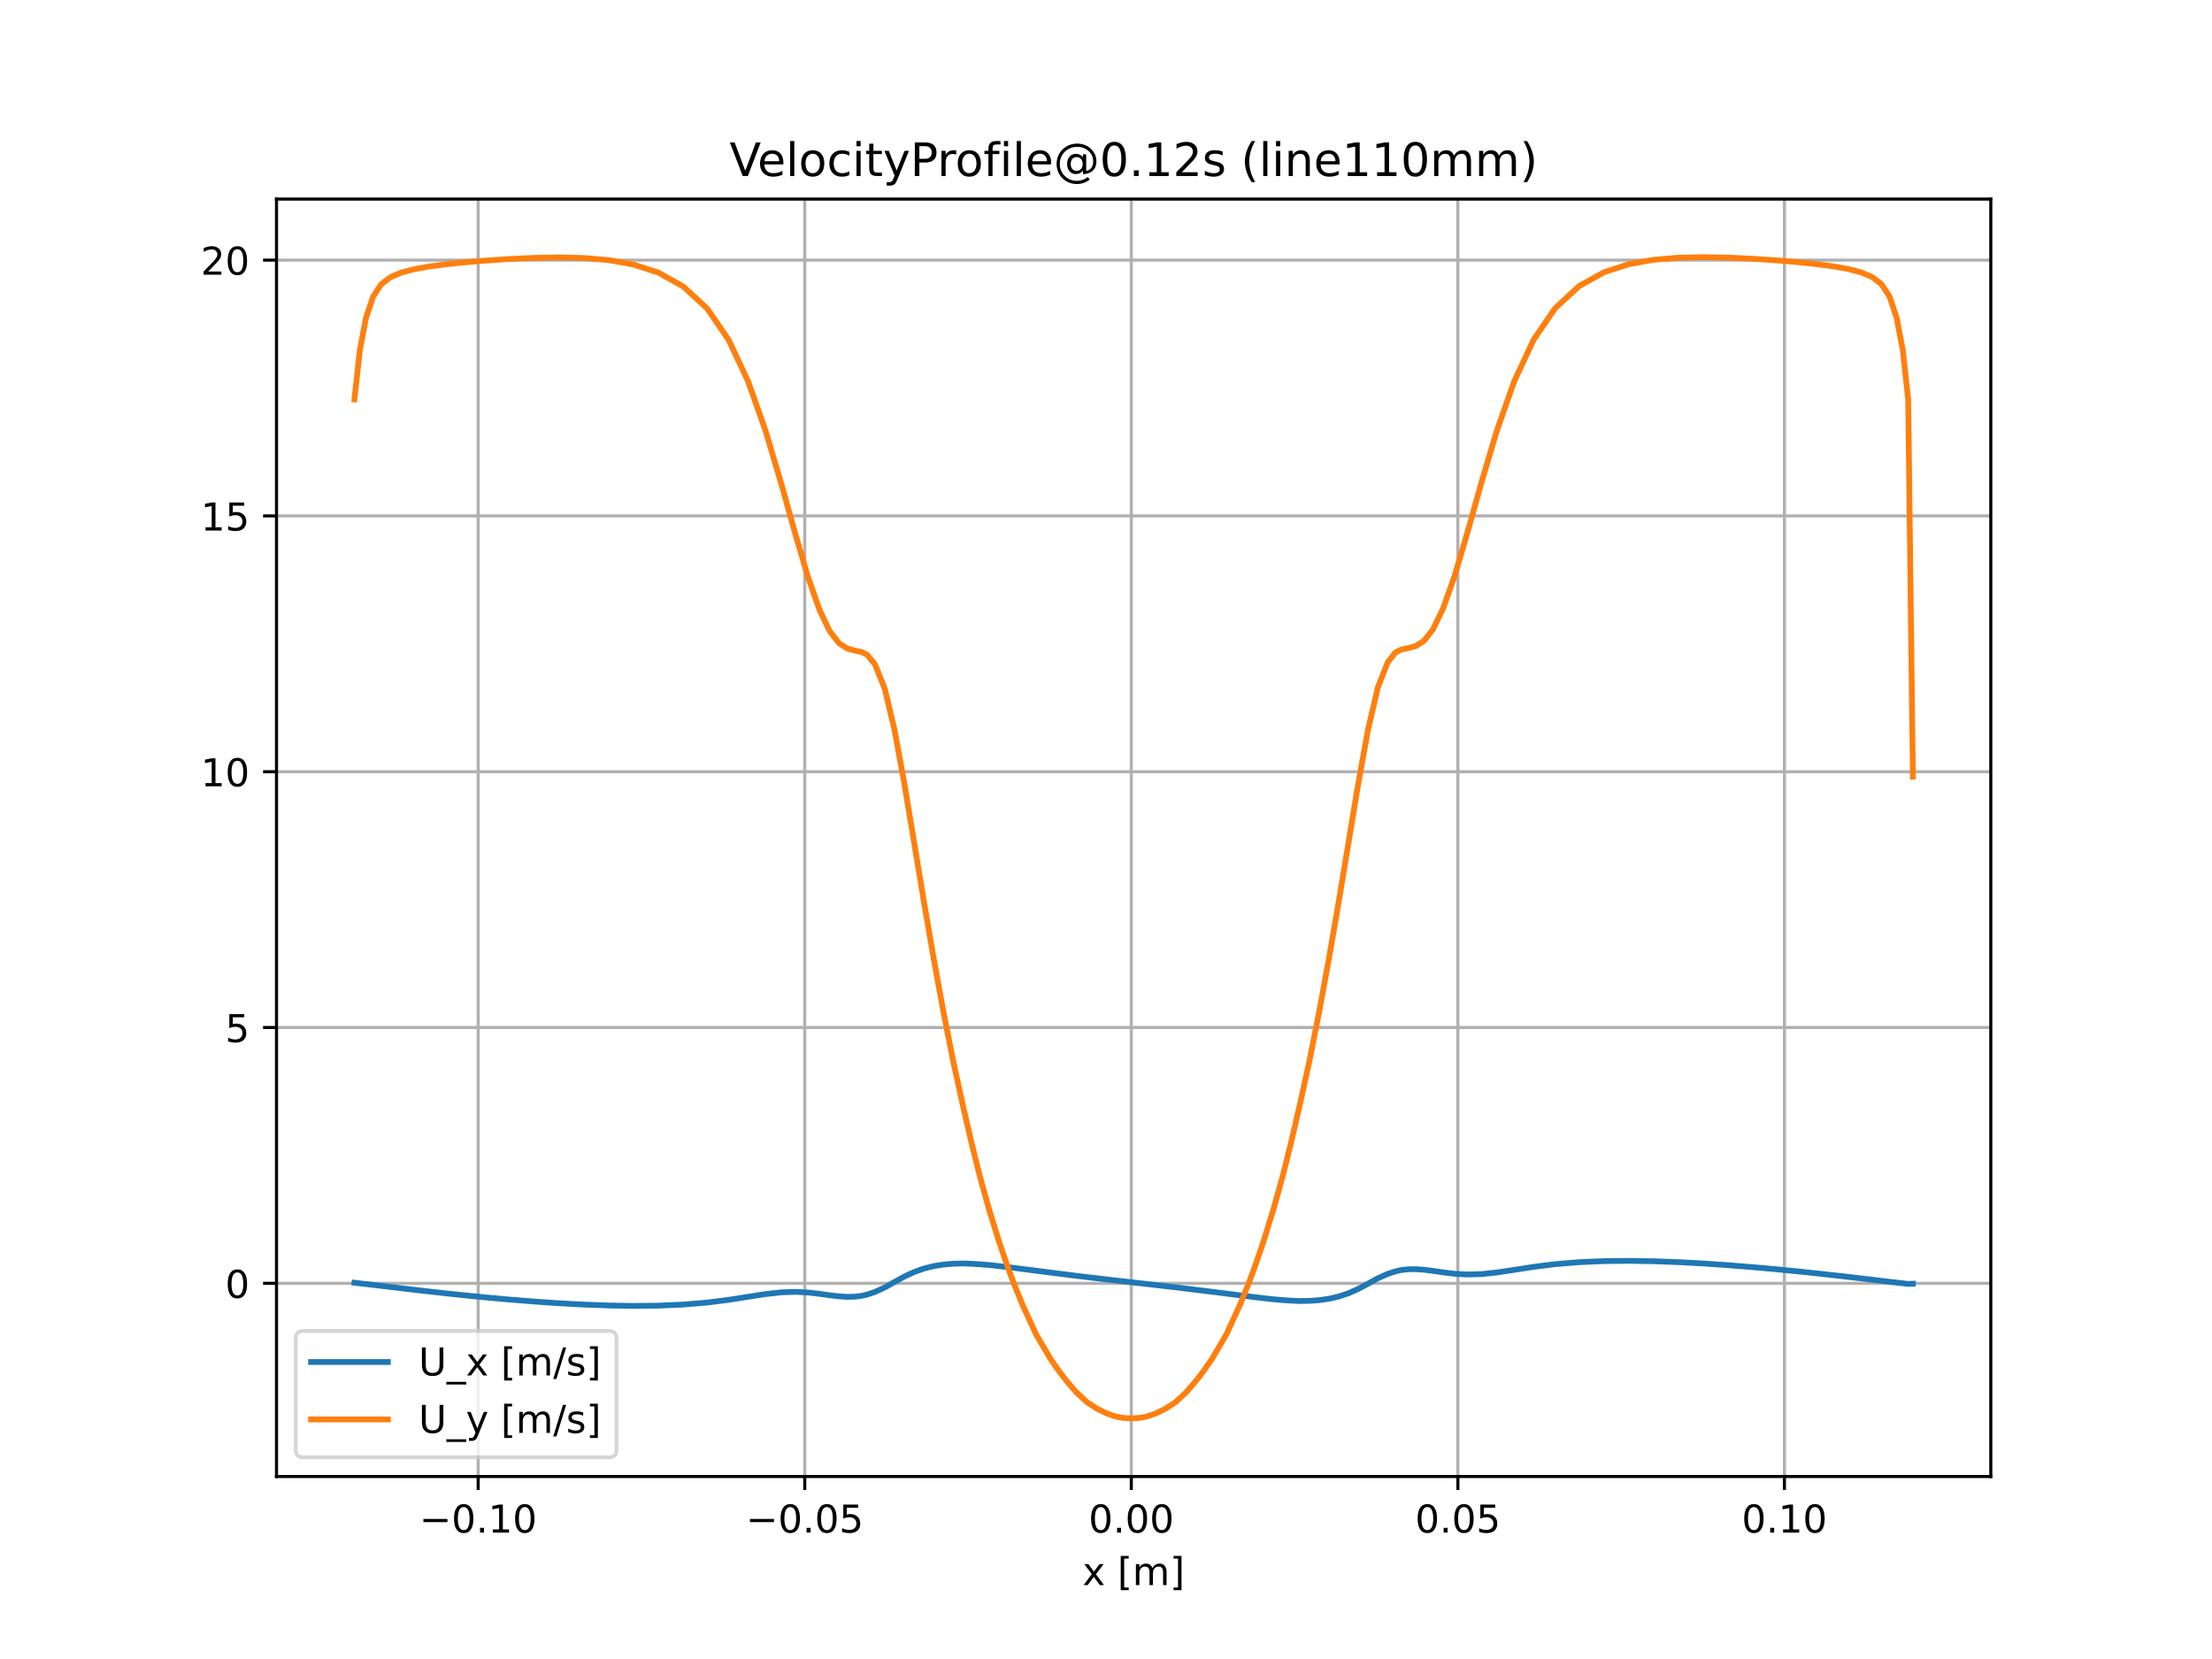
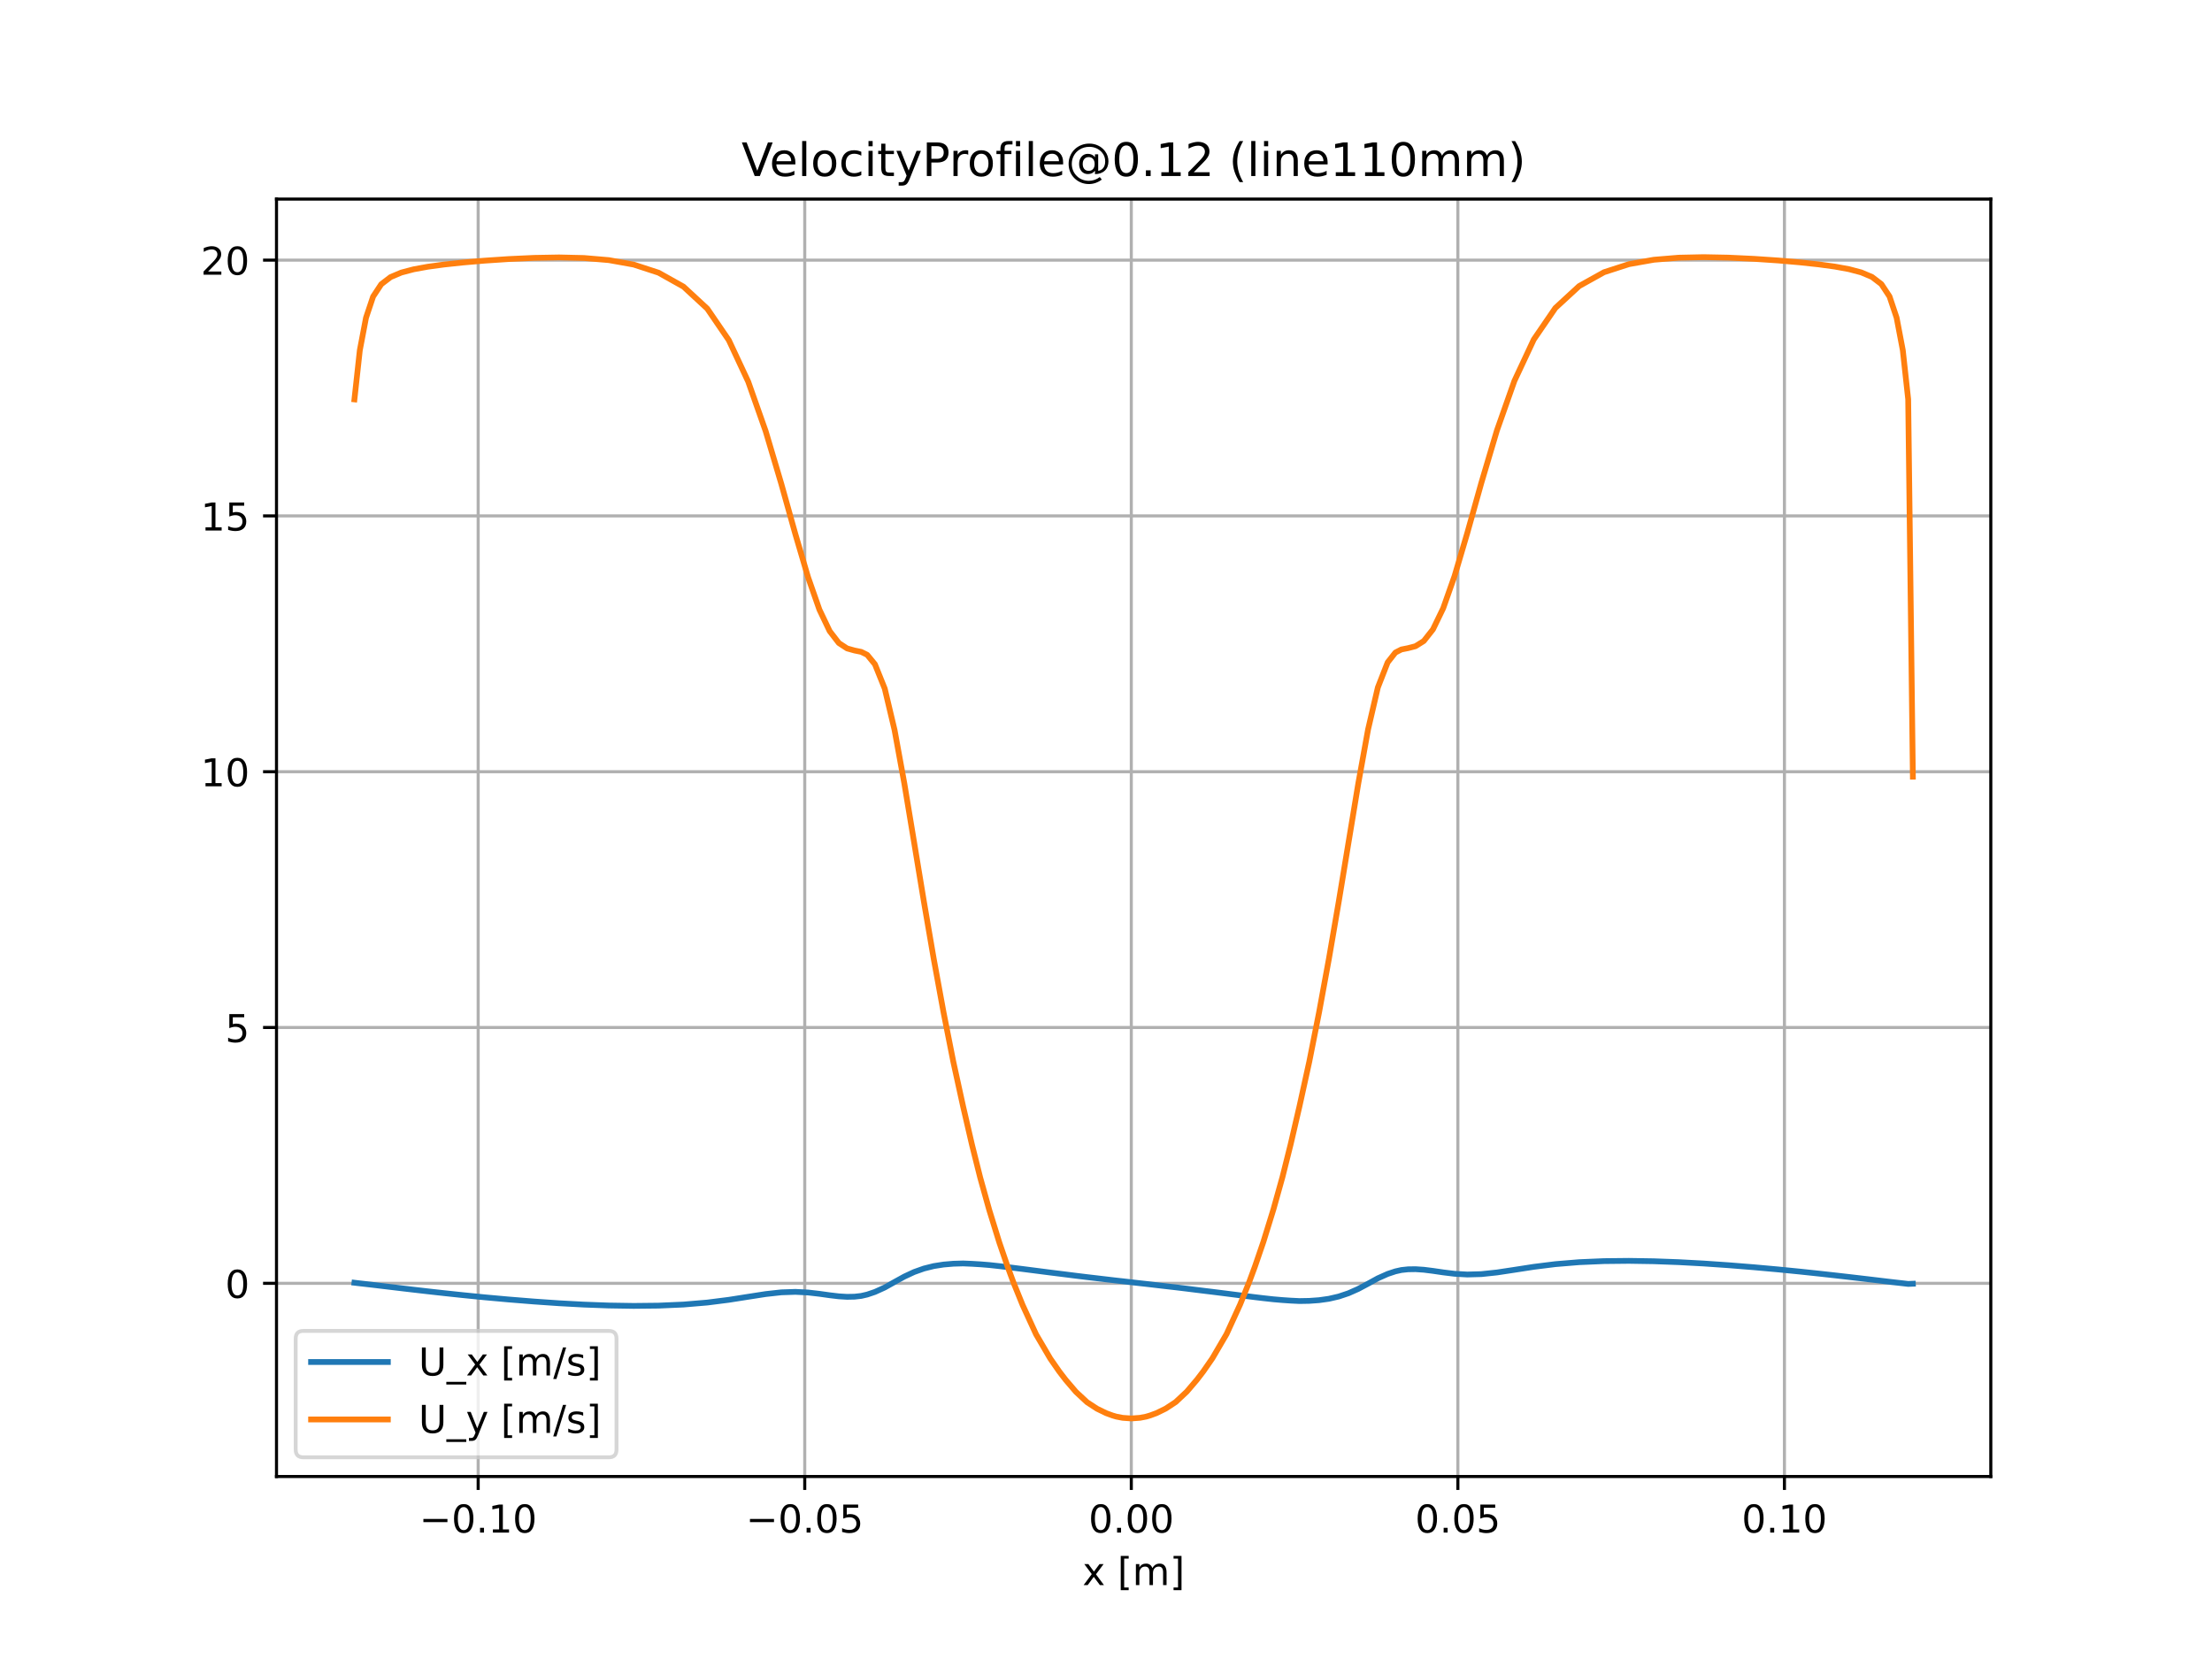
<svg xmlns="http://www.w3.org/2000/svg" xmlns:xlink="http://www.w3.org/1999/xlink" width="576pt" height="432pt" viewBox="0 0 576 432" version="1.1">
  <defs>
    <style type="text/css">*{stroke-linejoin: round; stroke-linecap: butt}</style>
  </defs>
  <g id="figure_1">
    <g id="patch_1">
      <path d="M 0 432  L 576 432  L 576 0  L 0 0  z " style="fill: #ffffff" />
    </g>
    <g id="axes_1">
      <g id="patch_2">
        <path d="M 72 384.48  L 518.4 384.48  L 518.4 51.84  L 72 51.84  z " style="fill: #ffffff" />
      </g>
      <g id="matplotlib.axis_1">
        <g id="xtick_1">
          <g id="line2d_1">
-             <path d="M 124.515 384.48  L 124.515 51.84  " clip-path="url(#p023f0429c7)" style="fill: none; stroke: #b0b0b0; stroke-width: 0.8; stroke-linecap: square" />
+             <path d="M 124.515 384.48  L 124.515 51.84  " clip-path="url(#p2d318b1468)" style="fill: none; stroke: #b0b0b0; stroke-width: 0.8; stroke-linecap: square" />
          </g>
          <g id="line2d_2">
            <defs>
-               <path id="m7ad720e189" d="M 0 0  L 0 3.5  " style="stroke: #000000; stroke-width: 0.8" />
+               <path id="mc480a5fe73" d="M 0 0  L 0 3.5  " style="stroke: #000000; stroke-width: 0.8" />
            </defs>
            <g>
-               <use xlink:href="#m7ad720e189" x="124.515" y="384.48" style="stroke: #000000; stroke-width: 0.8" />
+               <use xlink:href="#mc480a5fe73" x="124.515" y="384.48" style="stroke: #000000; stroke-width: 0.8" />
            </g>
          </g>
          <g id="text_1">
            <g transform="translate(109.1923 399.0784) scale(0.1 -0.1)">
              <defs>
                <path id="DejaVuSans-2212" d="M 678 2272  L 4684 2272  L 4684 1741  L 678 1741  L 678 2272  z " transform="scale(0.015625)" />
                <path id="DejaVuSans-30" d="M 2034 4250  Q 1547 4250 1301 3770  Q 1056 3291 1056 2328  Q 1056 1369 1301 889  Q 1547 409 2034 409  Q 2525 409 2770 889  Q 3016 1369 3016 2328  Q 3016 3291 2770 3770  Q 2525 4250 2034 4250  z M 2034 4750  Q 2819 4750 3233 4129  Q 3647 3509 3647 2328  Q 3647 1150 3233 529  Q 2819 -91 2034 -91  Q 1250 -91 836 529  Q 422 1150 422 2328  Q 422 3509 836 4129  Q 1250 4750 2034 4750  z " transform="scale(0.015625)" />
                <path id="DejaVuSans-2e" d="M 684 794  L 1344 794  L 1344 0  L 684 0  L 684 794  z " transform="scale(0.015625)" />
                <path id="DejaVuSans-31" d="M 794 531  L 1825 531  L 1825 4091  L 703 3866  L 703 4441  L 1819 4666  L 2450 4666  L 2450 531  L 3481 531  L 3481 0  L 794 0  L 794 531  z " transform="scale(0.015625)" />
              </defs>
              <use xlink:href="#DejaVuSans-2212" />
              <use xlink:href="#DejaVuSans-30" x="83.789" />
              <use xlink:href="#DejaVuSans-2e" x="147.412" />
              <use xlink:href="#DejaVuSans-31" x="179.199" />
              <use xlink:href="#DejaVuSans-30" x="242.822" />
            </g>
          </g>
        </g>
        <g id="xtick_2">
          <g id="line2d_3">
-             <path d="M 209.552 384.48  L 209.552 51.84  " clip-path="url(#p023f0429c7)" style="fill: none; stroke: #b0b0b0; stroke-width: 0.8; stroke-linecap: square" />
+             <path d="M 209.552 384.48  L 209.552 51.84  " clip-path="url(#p2d318b1468)" style="fill: none; stroke: #b0b0b0; stroke-width: 0.8; stroke-linecap: square" />
          </g>
          <g id="line2d_4">
            <g>
-               <use xlink:href="#m7ad720e189" x="209.552" y="384.48" style="stroke: #000000; stroke-width: 0.8" />
+               <use xlink:href="#mc480a5fe73" x="209.552" y="384.48" style="stroke: #000000; stroke-width: 0.8" />
            </g>
          </g>
          <g id="text_2">
            <g transform="translate(194.2295 399.0784) scale(0.1 -0.1)">
              <defs>
                <path id="DejaVuSans-35" d="M 691 4666  L 3169 4666  L 3169 4134  L 1269 4134  L 1269 2991  Q 1406 3038 1543 3061  Q 1681 3084 1819 3084  Q 2600 3084 3056 2656  Q 3513 2228 3513 1497  Q 3513 744 3044 326  Q 2575 -91 1722 -91  Q 1428 -91 1123 -41  Q 819 9 494 109  L 494 744  Q 775 591 1075 516  Q 1375 441 1709 441  Q 2250 441 2565 725  Q 2881 1009 2881 1497  Q 2881 1984 2565 2268  Q 2250 2553 1709 2553  Q 1456 2553 1204 2497  Q 953 2441 691 2322  L 691 4666  z " transform="scale(0.015625)" />
              </defs>
              <use xlink:href="#DejaVuSans-2212" />
              <use xlink:href="#DejaVuSans-30" x="83.789" />
              <use xlink:href="#DejaVuSans-2e" x="147.412" />
              <use xlink:href="#DejaVuSans-30" x="179.199" />
              <use xlink:href="#DejaVuSans-35" x="242.822" />
            </g>
          </g>
        </g>
        <g id="xtick_3">
          <g id="line2d_5">
-             <path d="M 294.589 384.48  L 294.589 51.84  " clip-path="url(#p023f0429c7)" style="fill: none; stroke: #b0b0b0; stroke-width: 0.8; stroke-linecap: square" />
+             <path d="M 294.589 384.48  L 294.589 51.84  " clip-path="url(#p2d318b1468)" style="fill: none; stroke: #b0b0b0; stroke-width: 0.8; stroke-linecap: square" />
          </g>
          <g id="line2d_6">
            <g>
-               <use xlink:href="#m7ad720e189" x="294.589" y="384.48" style="stroke: #000000; stroke-width: 0.8" />
+               <use xlink:href="#mc480a5fe73" x="294.589" y="384.48" style="stroke: #000000; stroke-width: 0.8" />
            </g>
          </g>
          <g id="text_3">
            <g transform="translate(283.4566 399.0784) scale(0.1 -0.1)">
              <use xlink:href="#DejaVuSans-30" />
              <use xlink:href="#DejaVuSans-2e" x="63.623" />
              <use xlink:href="#DejaVuSans-30" x="95.41" />
              <use xlink:href="#DejaVuSans-30" x="159.033" />
            </g>
          </g>
        </g>
        <g id="xtick_4">
          <g id="line2d_7">
-             <path d="M 379.627 384.48  L 379.627 51.84  " clip-path="url(#p023f0429c7)" style="fill: none; stroke: #b0b0b0; stroke-width: 0.8; stroke-linecap: square" />
+             <path d="M 379.627 384.48  L 379.627 51.84  " clip-path="url(#p2d318b1468)" style="fill: none; stroke: #b0b0b0; stroke-width: 0.8; stroke-linecap: square" />
          </g>
          <g id="line2d_8">
            <g>
-               <use xlink:href="#m7ad720e189" x="379.627" y="384.48" style="stroke: #000000; stroke-width: 0.8" />
+               <use xlink:href="#mc480a5fe73" x="379.627" y="384.48" style="stroke: #000000; stroke-width: 0.8" />
            </g>
          </g>
          <g id="text_4">
            <g transform="translate(368.4939 399.0784) scale(0.1 -0.1)">
              <use xlink:href="#DejaVuSans-30" />
              <use xlink:href="#DejaVuSans-2e" x="63.623" />
              <use xlink:href="#DejaVuSans-30" x="95.41" />
              <use xlink:href="#DejaVuSans-35" x="159.033" />
            </g>
          </g>
        </g>
        <g id="xtick_5">
          <g id="line2d_9">
-             <path d="M 464.664 384.48  L 464.664 51.84  " clip-path="url(#p023f0429c7)" style="fill: none; stroke: #b0b0b0; stroke-width: 0.8; stroke-linecap: square" />
+             <path d="M 464.664 384.48  L 464.664 51.84  " clip-path="url(#p2d318b1468)" style="fill: none; stroke: #b0b0b0; stroke-width: 0.8; stroke-linecap: square" />
          </g>
          <g id="line2d_10">
            <g>
-               <use xlink:href="#m7ad720e189" x="464.664" y="384.48" style="stroke: #000000; stroke-width: 0.8" />
+               <use xlink:href="#mc480a5fe73" x="464.664" y="384.48" style="stroke: #000000; stroke-width: 0.8" />
            </g>
          </g>
          <g id="text_5">
            <g transform="translate(453.5311 399.0784) scale(0.1 -0.1)">
              <use xlink:href="#DejaVuSans-30" />
              <use xlink:href="#DejaVuSans-2e" x="63.623" />
              <use xlink:href="#DejaVuSans-31" x="95.41" />
              <use xlink:href="#DejaVuSans-30" x="159.033" />
            </g>
          </g>
        </g>
        <g id="text_6">
          <g transform="translate(281.8797 412.7566) scale(0.1 -0.1)">
            <defs>
              <path id="DejaVuSans-78" d="M 3513 3500  L 2247 1797  L 3578 0  L 2900 0  L 1881 1375  L 863 0  L 184 0  L 1544 1831  L 300 3500  L 978 3500  L 1906 2253  L 2834 3500  L 3513 3500  z " transform="scale(0.015625)" />
              <path id="DejaVuSans-20" transform="scale(0.015625)" />
              <path id="DejaVuSans-5b" d="M 550 4863  L 1875 4863  L 1875 4416  L 1125 4416  L 1125 -397  L 1875 -397  L 1875 -844  L 550 -844  L 550 4863  z " transform="scale(0.015625)" />
              <path id="DejaVuSans-6d" d="M 3328 2828  Q 3544 3216 3844 3400  Q 4144 3584 4550 3584  Q 5097 3584 5394 3201  Q 5691 2819 5691 2113  L 5691 0  L 5113 0  L 5113 2094  Q 5113 2597 4934 2840  Q 4756 3084 4391 3084  Q 3944 3084 3684 2787  Q 3425 2491 3425 1978  L 3425 0  L 2847 0  L 2847 2094  Q 2847 2600 2669 2842  Q 2491 3084 2119 3084  Q 1678 3084 1418 2786  Q 1159 2488 1159 1978  L 1159 0  L 581 0  L 581 3500  L 1159 3500  L 1159 2956  Q 1356 3278 1631 3431  Q 1906 3584 2284 3584  Q 2666 3584 2933 3390  Q 3200 3197 3328 2828  z " transform="scale(0.015625)" />
              <path id="DejaVuSans-5d" d="M 1947 4863  L 1947 -844  L 622 -844  L 622 -397  L 1369 -397  L 1369 4416  L 622 4416  L 622 4863  L 1947 4863  z " transform="scale(0.015625)" />
            </defs>
            <use xlink:href="#DejaVuSans-78" />
            <use xlink:href="#DejaVuSans-20" x="59.18" />
            <use xlink:href="#DejaVuSans-5b" x="90.967" />
            <use xlink:href="#DejaVuSans-6d" x="129.98" />
            <use xlink:href="#DejaVuSans-5d" x="227.393" />
          </g>
        </g>
      </g>
      <g id="matplotlib.axis_2">
        <g id="ytick_1">
          <g id="line2d_11">
-             <path d="M 72 334.173  L 518.4 334.173  " clip-path="url(#p023f0429c7)" style="fill: none; stroke: #b0b0b0; stroke-width: 0.8; stroke-linecap: square" />
+             <path d="M 72 334.173  L 518.4 334.173  " clip-path="url(#p2d318b1468)" style="fill: none; stroke: #b0b0b0; stroke-width: 0.8; stroke-linecap: square" />
          </g>
          <g id="line2d_12">
            <defs>
-               <path id="m1f255ab19b" d="M 0 0  L -3.5 0  " style="stroke: #000000; stroke-width: 0.8" />
+               <path id="m96c1fc96ce" d="M 0 0  L -3.5 0  " style="stroke: #000000; stroke-width: 0.8" />
            </defs>
            <g>
-               <use xlink:href="#m1f255ab19b" x="72" y="334.173" style="stroke: #000000; stroke-width: 0.8" />
+               <use xlink:href="#m96c1fc96ce" x="72" y="334.173" style="stroke: #000000; stroke-width: 0.8" />
            </g>
          </g>
          <g id="text_7">
            <g transform="translate(58.6375 337.9725) scale(0.1 -0.1)">
              <use xlink:href="#DejaVuSans-30" />
            </g>
          </g>
        </g>
        <g id="ytick_2">
          <g id="line2d_13">
-             <path d="M 72 267.563  L 518.4 267.563  " clip-path="url(#p023f0429c7)" style="fill: none; stroke: #b0b0b0; stroke-width: 0.8; stroke-linecap: square" />
+             <path d="M 72 267.563  L 518.4 267.563  " clip-path="url(#p2d318b1468)" style="fill: none; stroke: #b0b0b0; stroke-width: 0.8; stroke-linecap: square" />
          </g>
          <g id="line2d_14">
            <g>
-               <use xlink:href="#m1f255ab19b" x="72" y="267.563" style="stroke: #000000; stroke-width: 0.8" />
+               <use xlink:href="#m96c1fc96ce" x="72" y="267.563" style="stroke: #000000; stroke-width: 0.8" />
            </g>
          </g>
          <g id="text_8">
            <g transform="translate(58.6375 271.3626) scale(0.1 -0.1)">
              <use xlink:href="#DejaVuSans-35" />
            </g>
          </g>
        </g>
        <g id="ytick_3">
          <g id="line2d_15">
-             <path d="M 72 200.954  L 518.4 200.954  " clip-path="url(#p023f0429c7)" style="fill: none; stroke: #b0b0b0; stroke-width: 0.8; stroke-linecap: square" />
+             <path d="M 72 200.954  L 518.4 200.954  " clip-path="url(#p2d318b1468)" style="fill: none; stroke: #b0b0b0; stroke-width: 0.8; stroke-linecap: square" />
          </g>
          <g id="line2d_16">
            <g>
-               <use xlink:href="#m1f255ab19b" x="72" y="200.954" style="stroke: #000000; stroke-width: 0.8" />
+               <use xlink:href="#m96c1fc96ce" x="72" y="200.954" style="stroke: #000000; stroke-width: 0.8" />
            </g>
          </g>
          <g id="text_9">
            <g transform="translate(52.275 204.7528) scale(0.1 -0.1)">
              <use xlink:href="#DejaVuSans-31" />
              <use xlink:href="#DejaVuSans-30" x="63.623" />
            </g>
          </g>
        </g>
        <g id="ytick_4">
          <g id="line2d_17">
-             <path d="M 72 134.344  L 518.4 134.344  " clip-path="url(#p023f0429c7)" style="fill: none; stroke: #b0b0b0; stroke-width: 0.8; stroke-linecap: square" />
+             <path d="M 72 134.344  L 518.4 134.344  " clip-path="url(#p2d318b1468)" style="fill: none; stroke: #b0b0b0; stroke-width: 0.8; stroke-linecap: square" />
          </g>
          <g id="line2d_18">
            <g>
-               <use xlink:href="#m1f255ab19b" x="72" y="134.344" style="stroke: #000000; stroke-width: 0.8" />
+               <use xlink:href="#m96c1fc96ce" x="72" y="134.344" style="stroke: #000000; stroke-width: 0.8" />
            </g>
          </g>
          <g id="text_10">
            <g transform="translate(52.275 138.143) scale(0.1 -0.1)">
              <use xlink:href="#DejaVuSans-31" />
              <use xlink:href="#DejaVuSans-35" x="63.623" />
            </g>
          </g>
        </g>
        <g id="ytick_5">
          <g id="line2d_19">
-             <path d="M 72 67.734  L 518.4 67.734  " clip-path="url(#p023f0429c7)" style="fill: none; stroke: #b0b0b0; stroke-width: 0.8; stroke-linecap: square" />
+             <path d="M 72 67.734  L 518.4 67.734  " clip-path="url(#p2d318b1468)" style="fill: none; stroke: #b0b0b0; stroke-width: 0.8; stroke-linecap: square" />
          </g>
          <g id="line2d_20">
            <g>
-               <use xlink:href="#m1f255ab19b" x="72" y="67.734" style="stroke: #000000; stroke-width: 0.8" />
+               <use xlink:href="#m96c1fc96ce" x="72" y="67.734" style="stroke: #000000; stroke-width: 0.8" />
            </g>
          </g>
          <g id="text_11">
            <g transform="translate(52.275 71.53323) scale(0.1 -0.1)">
              <defs>
                <path id="DejaVuSans-32" d="M 1228 531  L 3431 531  L 3431 0  L 469 0  L 469 531  Q 828 903 1448 1529  Q 2069 2156 2228 2338  Q 2531 2678 2651 2914  Q 2772 3150 2772 3378  Q 2772 3750 2511 3984  Q 2250 4219 1831 4219  Q 1534 4219 1204 4116  Q 875 4013 500 3803  L 500 4441  Q 881 4594 1212 4672  Q 1544 4750 1819 4750  Q 2544 4750 2975 4387  Q 3406 4025 3406 3419  Q 3406 3131 3298 2873  Q 3191 2616 2906 2266  Q 2828 2175 2409 1742  Q 1991 1309 1228 531  z " transform="scale(0.015625)" />
              </defs>
              <use xlink:href="#DejaVuSans-32" />
              <use xlink:href="#DejaVuSans-30" x="63.623" />
            </g>
          </g>
        </g>
      </g>
      <g id="line2d_21">
-         <path d="M 92.291 334.017  L 93.696 334.184  L 95.306 334.366  L 97.155 334.58  L 99.276 334.836  L 101.711 335.127  L 104.507 335.46  L 107.717 335.837  L 111.399 336.26  L 115.625 336.73  L 120.477 337.245  L 126.046 337.802  L 132.438 338.38  L 139.093 338.916  L 145.572 339.363  L 152.051 339.713  L 158.53 339.951  L 165.009 340.053  L 171.488 339.984  L 177.967 339.701  L 184.165 339.182  L 189.783 338.469  L 194.832 337.676  L 199.371 336.972  L 203.451 336.52  L 207.118 336.397  L 210.414 336.564  L 213.377 336.906  L 216.04 337.279  L 218.434 337.563  L 220.585 337.693  L 222.519 337.653  L 224.258 337.457  L 225.82 337.097  L 227.835 336.417  L 230.386 335.26  L 232.937 333.825  L 235.489 332.416  L 238.04 331.229  L 240.591 330.323  L 243.142 329.686  L 245.693 329.287  L 248.244 329.069  L 250.795 328.997  L 253.092 329.093  L 255.241 329.221  L 257.61 329.413  L 260.223 329.698  L 262.411 329.96  L 263.922 330.146  L 266.284 330.442  L 269.791 330.891  L 273.476 331.366  L 275.842 331.658  L 277.514 331.868  L 280.18 332.204  L 283.063 332.555  L 285.672 332.861  L 288.034 333.14  L 289.681 333.336  L 290.697 333.454  L 292.322 333.631  L 294.589 333.893  L 296.857 334.153  L 298.482 334.33  L 299.504 334.448  L 301.161 334.643  L 303.53 334.918  L 306.143 335.217  L 309.026 335.566  L 311.677 335.897  L 313.345 336.102  L 315.711 336.388  L 319.396 336.85  L 322.915 337.3  L 325.268 337.594  L 326.781 337.781  L 328.983 338.044  L 331.592 338.331  L 333.954 338.532  L 336.092 338.677  L 338.384 338.79  L 340.935 338.744  L 343.486 338.561  L 346.037 338.202  L 348.588 337.613  L 351.139 336.76  L 353.69 335.628  L 356.241 334.268  L 358.793 332.867  L 361.344 331.729  L 363.359 331.06  L 364.921 330.709  L 366.66 330.522  L 368.594 330.493  L 370.745 330.636  L 373.139 330.936  L 375.802 331.327  L 378.765 331.69  L 382.061 331.88  L 385.728 331.778  L 389.808 331.347  L 394.346 330.66  L 399.396 329.881  L 405.014 329.179  L 411.212 328.667  L 417.691 328.39  L 424.17 328.324  L 430.649 328.426  L 437.128 328.664  L 443.607 329.013  L 450.086 329.458  L 456.742 329.991  L 463.134 330.566  L 468.702 331.12  L 473.554 331.633  L 477.782 332.101  L 481.464 332.522  L 484.673 332.897  L 487.468 333.228  L 489.903 333.518  L 492.026 333.772  L 493.874 333.985  L 495.485 334.166  L 496.888 334.331  L 498.109 334.282  " clip-path="url(#p023f0429c7)" style="fill: none; stroke: #1f77b4; stroke-width: 1.5; stroke-linecap: square" />
+         <path d="M 92.291 334.017  L 93.696 334.184  L 95.306 334.366  L 97.155 334.58  L 99.276 334.836  L 101.711 335.127  L 104.507 335.46  L 107.717 335.837  L 111.399 336.26  L 115.625 336.73  L 120.477 337.245  L 126.046 337.802  L 132.438 338.38  L 139.093 338.916  L 145.572 339.363  L 152.051 339.713  L 158.53 339.951  L 165.009 340.053  L 171.488 339.984  L 177.967 339.701  L 184.165 339.182  L 189.783 338.469  L 194.832 337.676  L 199.371 336.972  L 203.451 336.52  L 207.118 336.397  L 210.414 336.564  L 213.377 336.906  L 216.04 337.279  L 218.434 337.563  L 220.585 337.693  L 222.519 337.653  L 224.258 337.457  L 225.82 337.097  L 227.835 336.417  L 230.386 335.26  L 232.937 333.825  L 235.489 332.416  L 238.04 331.229  L 240.591 330.323  L 243.142 329.686  L 245.693 329.287  L 248.244 329.069  L 250.795 328.997  L 253.092 329.093  L 255.241 329.221  L 257.61 329.413  L 260.223 329.698  L 262.411 329.96  L 263.922 330.146  L 266.284 330.442  L 269.791 330.891  L 273.476 331.366  L 275.842 331.658  L 277.514 331.868  L 280.18 332.204  L 283.063 332.555  L 285.672 332.861  L 288.034 333.14  L 289.681 333.336  L 290.697 333.454  L 292.322 333.631  L 294.589 333.893  L 296.857 334.153  L 298.482 334.33  L 299.504 334.448  L 301.161 334.643  L 303.53 334.918  L 306.143 335.217  L 309.026 335.566  L 311.677 335.897  L 313.345 336.102  L 315.711 336.388  L 319.396 336.85  L 322.915 337.3  L 325.268 337.594  L 326.781 337.781  L 328.983 338.044  L 331.592 338.331  L 333.954 338.532  L 336.092 338.677  L 338.384 338.79  L 340.935 338.744  L 343.486 338.561  L 346.037 338.202  L 348.588 337.613  L 351.139 336.76  L 353.69 335.628  L 356.241 334.268  L 358.793 332.867  L 361.344 331.729  L 363.359 331.06  L 364.921 330.709  L 366.66 330.522  L 368.594 330.493  L 370.745 330.636  L 373.139 330.936  L 375.802 331.327  L 378.765 331.69  L 382.061 331.88  L 385.728 331.778  L 389.808 331.347  L 394.346 330.66  L 399.396 329.881  L 405.014 329.179  L 411.212 328.667  L 417.691 328.39  L 424.17 328.324  L 430.649 328.426  L 437.128 328.664  L 443.607 329.013  L 450.086 329.458  L 456.742 329.991  L 463.134 330.566  L 468.702 331.12  L 473.554 331.633  L 477.782 332.101  L 481.464 332.522  L 484.673 332.897  L 487.468 333.228  L 489.903 333.518  L 492.026 333.772  L 493.874 333.985  L 495.485 334.166  L 496.888 334.331  L 498.109 334.282  " clip-path="url(#p2d318b1468)" style="fill: none; stroke: #1f77b4; stroke-width: 1.5; stroke-linecap: square" />
      </g>
      <g id="line2d_22">
-         <path d="M 92.291 104.002  L 93.696 91.218  L 95.306 82.748  L 97.155 77.227  L 99.276 74.013  L 101.711 72.153  L 104.507 70.971  L 107.717 70.125  L 111.399 69.455  L 115.625 68.881  L 120.477 68.363  L 126.046 67.883  L 132.438 67.456  L 139.093 67.148  L 145.572 67.031  L 152.051 67.181  L 158.53 67.733  L 165.009 68.893  L 171.488 71.01  L 177.967 74.635  L 184.165 80.363  L 189.783 88.582  L 194.832 99.383  L 199.371 112.256  L 203.451 125.996  L 207.118 139.102  L 210.414 150.288  L 213.377 158.754  L 216.04 164.333  L 218.434 167.441  L 220.585 168.849  L 222.519 169.389  L 224.258 169.744  L 225.82 170.516  L 227.835 172.98  L 230.386 179.312  L 232.937 190.066  L 235.489 204.024  L 238.04 219.387  L 240.591 234.833  L 243.142 249.674  L 245.693 263.599  L 248.244 276.488  L 250.795 288.131  L 253.092 298.05  L 255.241 306.636  L 257.61 315.118  L 260.223 323.547  L 262.411 329.925  L 263.922 334.002  L 266.284 339.826  L 269.791 347.46  L 273.476 353.745  L 275.842 357.149  L 277.514 359.327  L 280.18 362.444  L 283.063 365.13  L 285.672 366.832  L 288.034 367.979  L 289.681 368.584  L 290.697 368.884  L 292.322 369.198  L 294.589 369.36  L 296.857 369.196  L 298.482 368.879  L 299.504 368.577  L 301.161 367.965  L 303.53 366.808  L 306.143 365.093  L 309.026 362.394  L 311.677 359.283  L 313.345 357.104  L 315.711 353.685  L 319.396 347.386  L 322.915 339.702  L 325.268 333.889  L 326.781 329.798  L 328.983 323.367  L 331.592 314.938  L 333.954 306.482  L 336.092 297.94  L 338.384 288.065  L 340.935 276.457  L 343.486 263.605  L 346.037 249.718  L 348.588 234.907  L 351.139 219.464  L 353.69 204.05  L 356.241 189.959  L 358.793 179.003  L 361.344 172.481  L 363.359 169.92  L 364.921 169.121  L 366.66 168.773  L 368.594 168.271  L 370.745 166.923  L 373.139 163.892  L 375.802 158.391  L 378.765 149.992  L 382.061 138.855  L 385.728 125.776  L 389.808 112.052  L 394.346 99.19  L 399.396 88.403  L 405.014 80.201  L 411.212 74.491  L 417.691 70.885  L 424.17 68.786  L 430.649 67.639  L 437.128 67.101  L 443.607 66.96  L 450.086 67.088  L 456.742 67.402  L 463.134 67.835  L 468.702 68.32  L 473.554 68.841  L 477.782 69.417  L 481.464 70.089  L 484.673 70.937  L 487.468 72.12  L 489.903 73.979  L 492.026 77.198  L 493.874 82.724  L 495.485 91.199  L 496.888 103.983  L 498.109 202.246  " clip-path="url(#p023f0429c7)" style="fill: none; stroke: #ff7f0e; stroke-width: 1.5; stroke-linecap: square" />
+         <path d="M 92.291 104.002  L 93.696 91.218  L 95.306 82.748  L 97.155 77.227  L 99.276 74.013  L 101.711 72.153  L 104.507 70.971  L 107.717 70.125  L 111.399 69.455  L 115.625 68.881  L 120.477 68.363  L 126.046 67.883  L 132.438 67.456  L 139.093 67.148  L 145.572 67.031  L 152.051 67.181  L 158.53 67.733  L 165.009 68.893  L 171.488 71.01  L 177.967 74.635  L 184.165 80.363  L 189.783 88.582  L 194.832 99.383  L 199.371 112.256  L 203.451 125.996  L 207.118 139.102  L 210.414 150.288  L 213.377 158.754  L 216.04 164.333  L 218.434 167.441  L 220.585 168.849  L 222.519 169.389  L 224.258 169.744  L 225.82 170.516  L 227.835 172.98  L 230.386 179.312  L 232.937 190.066  L 235.489 204.024  L 238.04 219.387  L 240.591 234.833  L 243.142 249.674  L 245.693 263.599  L 248.244 276.488  L 250.795 288.131  L 253.092 298.05  L 255.241 306.636  L 257.61 315.118  L 260.223 323.547  L 262.411 329.925  L 263.922 334.002  L 266.284 339.826  L 269.791 347.46  L 273.476 353.745  L 275.842 357.149  L 277.514 359.327  L 280.18 362.444  L 283.063 365.13  L 285.672 366.832  L 288.034 367.979  L 289.681 368.584  L 290.697 368.884  L 292.322 369.198  L 294.589 369.36  L 296.857 369.196  L 298.482 368.879  L 299.504 368.577  L 301.161 367.965  L 303.53 366.808  L 306.143 365.093  L 309.026 362.394  L 311.677 359.283  L 313.345 357.104  L 315.711 353.685  L 319.396 347.386  L 322.915 339.702  L 325.268 333.889  L 326.781 329.798  L 328.983 323.367  L 331.592 314.938  L 333.954 306.482  L 336.092 297.94  L 338.384 288.065  L 340.935 276.457  L 343.486 263.605  L 346.037 249.718  L 348.588 234.907  L 351.139 219.464  L 353.69 204.05  L 356.241 189.959  L 358.793 179.003  L 361.344 172.481  L 363.359 169.92  L 364.921 169.121  L 366.66 168.773  L 368.594 168.271  L 370.745 166.923  L 373.139 163.892  L 375.802 158.391  L 378.765 149.992  L 382.061 138.855  L 385.728 125.776  L 389.808 112.052  L 394.346 99.19  L 399.396 88.403  L 405.014 80.201  L 411.212 74.491  L 417.691 70.885  L 424.17 68.786  L 430.649 67.639  L 437.128 67.101  L 443.607 66.96  L 450.086 67.088  L 456.742 67.402  L 463.134 67.835  L 468.702 68.32  L 473.554 68.841  L 477.782 69.417  L 481.464 70.089  L 484.673 70.937  L 487.468 72.12  L 489.903 73.979  L 492.026 77.198  L 493.874 82.724  L 495.485 91.199  L 496.888 103.983  L 498.109 202.246  " clip-path="url(#p2d318b1468)" style="fill: none; stroke: #ff7f0e; stroke-width: 1.5; stroke-linecap: square" />
      </g>
      <g id="patch_3">
        <path d="M 72 384.48  L 72 51.84  " style="fill: none; stroke: #000000; stroke-width: 0.8; stroke-linejoin: miter; stroke-linecap: square" />
      </g>
      <g id="patch_4">
        <path d="M 518.4 384.48  L 518.4 51.84  " style="fill: none; stroke: #000000; stroke-width: 0.8; stroke-linejoin: miter; stroke-linecap: square" />
      </g>
      <g id="patch_5">
        <path d="M 72 384.48  L 518.4 384.48  " style="fill: none; stroke: #000000; stroke-width: 0.8; stroke-linejoin: miter; stroke-linecap: square" />
      </g>
      <g id="patch_6">
        <path d="M 72 51.84  L 518.4 51.84  " style="fill: none; stroke: #000000; stroke-width: 0.8; stroke-linejoin: miter; stroke-linecap: square" />
      </g>
      <g id="text_12">
-         <g transform="translate(189.9647 45.84) scale(0.12 -0.12)">
+         <g transform="translate(193.0903 45.84) scale(0.12 -0.12)">
          <defs>
            <path id="DejaVuSans-56" d="M 1831 0  L 50 4666  L 709 4666  L 2188 738  L 3669 4666  L 4325 4666  L 2547 0  L 1831 0  z " transform="scale(0.015625)" />
            <path id="DejaVuSans-65" d="M 3597 1894  L 3597 1613  L 953 1613  Q 991 1019 1311 708  Q 1631 397 2203 397  Q 2534 397 2845 478  Q 3156 559 3463 722  L 3463 178  Q 3153 47 2828 -22  Q 2503 -91 2169 -91  Q 1331 -91 842 396  Q 353 884 353 1716  Q 353 2575 817 3079  Q 1281 3584 2069 3584  Q 2775 3584 3186 3129  Q 3597 2675 3597 1894  z M 3022 2063  Q 3016 2534 2758 2815  Q 2500 3097 2075 3097  Q 1594 3097 1305 2825  Q 1016 2553 972 2059  L 3022 2063  z " transform="scale(0.015625)" />
            <path id="DejaVuSans-6c" d="M 603 4863  L 1178 4863  L 1178 0  L 603 0  L 603 4863  z " transform="scale(0.015625)" />
            <path id="DejaVuSans-6f" d="M 1959 3097  Q 1497 3097 1228 2736  Q 959 2375 959 1747  Q 959 1119 1226 758  Q 1494 397 1959 397  Q 2419 397 2687 759  Q 2956 1122 2956 1747  Q 2956 2369 2687 2733  Q 2419 3097 1959 3097  z M 1959 3584  Q 2709 3584 3137 3096  Q 3566 2609 3566 1747  Q 3566 888 3137 398  Q 2709 -91 1959 -91  Q 1206 -91 779 398  Q 353 888 353 1747  Q 353 2609 779 3096  Q 1206 3584 1959 3584  z " transform="scale(0.015625)" />
            <path id="DejaVuSans-63" d="M 3122 3366  L 3122 2828  Q 2878 2963 2633 3030  Q 2388 3097 2138 3097  Q 1578 3097 1268 2742  Q 959 2388 959 1747  Q 959 1106 1268 751  Q 1578 397 2138 397  Q 2388 397 2633 464  Q 2878 531 3122 666  L 3122 134  Q 2881 22 2623 -34  Q 2366 -91 2075 -91  Q 1284 -91 818 406  Q 353 903 353 1747  Q 353 2603 823 3093  Q 1294 3584 2113 3584  Q 2378 3584 2631 3529  Q 2884 3475 3122 3366  z " transform="scale(0.015625)" />
            <path id="DejaVuSans-69" d="M 603 3500  L 1178 3500  L 1178 0  L 603 0  L 603 3500  z M 603 4863  L 1178 4863  L 1178 4134  L 603 4134  L 603 4863  z " transform="scale(0.015625)" />
            <path id="DejaVuSans-74" d="M 1172 4494  L 1172 3500  L 2356 3500  L 2356 3053  L 1172 3053  L 1172 1153  Q 1172 725 1289 603  Q 1406 481 1766 481  L 2356 481  L 2356 0  L 1766 0  Q 1100 0 847 248  Q 594 497 594 1153  L 594 3053  L 172 3053  L 172 3500  L 594 3500  L 594 4494  L 1172 4494  z " transform="scale(0.015625)" />
            <path id="DejaVuSans-79" d="M 2059 -325  Q 1816 -950 1584 -1140  Q 1353 -1331 966 -1331  L 506 -1331  L 506 -850  L 844 -850  Q 1081 -850 1212 -737  Q 1344 -625 1503 -206  L 1606 56  L 191 3500  L 800 3500  L 1894 763  L 2988 3500  L 3597 3500  L 2059 -325  z " transform="scale(0.015625)" />
            <path id="DejaVuSans-50" d="M 1259 4147  L 1259 2394  L 2053 2394  Q 2494 2394 2734 2622  Q 2975 2850 2975 3272  Q 2975 3691 2734 3919  Q 2494 4147 2053 4147  L 1259 4147  z M 628 4666  L 2053 4666  Q 2838 4666 3239 4311  Q 3641 3956 3641 3272  Q 3641 2581 3239 2228  Q 2838 1875 2053 1875  L 1259 1875  L 1259 0  L 628 0  L 628 4666  z " transform="scale(0.015625)" />
            <path id="DejaVuSans-72" d="M 2631 2963  Q 2534 3019 2420 3045  Q 2306 3072 2169 3072  Q 1681 3072 1420 2755  Q 1159 2438 1159 1844  L 1159 0  L 581 0  L 581 3500  L 1159 3500  L 1159 2956  Q 1341 3275 1631 3429  Q 1922 3584 2338 3584  Q 2397 3584 2469 3576  Q 2541 3569 2628 3553  L 2631 2963  z " transform="scale(0.015625)" />
            <path id="DejaVuSans-66" d="M 2375 4863  L 2375 4384  L 1825 4384  Q 1516 4384 1395 4259  Q 1275 4134 1275 3809  L 1275 3500  L 2222 3500  L 2222 3053  L 1275 3053  L 1275 0  L 697 0  L 697 3053  L 147 3053  L 147 3500  L 697 3500  L 697 3744  Q 697 4328 969 4595  Q 1241 4863 1831 4863  L 2375 4863  z " transform="scale(0.015625)" />
            <path id="DejaVuSans-40" d="M 2381 1678  Q 2381 1231 2603 976  Q 2825 722 3213 722  Q 3597 722 3817 978  Q 4038 1234 4038 1678  Q 4038 2116 3813 2373  Q 3588 2631 3206 2631  Q 2828 2631 2604 2375  Q 2381 2119 2381 1678  z M 4084 744  Q 3897 503 3655 389  Q 3413 275 3091 275  Q 2553 275 2217 664  Q 1881 1053 1881 1678  Q 1881 2303 2218 2693  Q 2556 3084 3091 3084  Q 3413 3084 3656 2967  Q 3900 2850 4084 2613  L 4084 3022  L 4531 3022  L 4531 722  Q 4988 791 5245 1139  Q 5503 1488 5503 2041  Q 5503 2375 5404 2669  Q 5306 2963 5106 3213  Q 4781 3622 4314 3839  Q 3847 4056 3297 4056  Q 2913 4056 2559 3954  Q 2206 3853 1906 3653  Q 1416 3334 1139 2817  Q 863 2300 863 1697  Q 863 1200 1042 765  Q 1222 331 1563 0  Q 1891 -325 2322 -495  Q 2753 -666 3244 -666  Q 3647 -666 4036 -530  Q 4425 -394 4750 -141  L 5031 -488  Q 4641 -791 4180 -952  Q 3719 -1113 3244 -1113  Q 2666 -1113 2153 -908  Q 1641 -703 1241 -313  Q 841 78 631 592  Q 422 1106 422 1697  Q 422 2266 634 2781  Q 847 3297 1241 3688  Q 1644 4084 2172 4295  Q 2700 4506 3291 4506  Q 3953 4506 4520 4234  Q 5088 3963 5472 3463  Q 5706 3156 5829 2797  Q 5953 2438 5953 2053  Q 5953 1231 5456 756  Q 4959 281 4084 263  L 4084 744  z " transform="scale(0.015625)" />
-             <path id="DejaVuSans-73" d="M 2834 3397  L 2834 2853  Q 2591 2978 2328 3040  Q 2066 3103 1784 3103  Q 1356 3103 1142 2972  Q 928 2841 928 2578  Q 928 2378 1081 2264  Q 1234 2150 1697 2047  L 1894 2003  Q 2506 1872 2764 1633  Q 3022 1394 3022 966  Q 3022 478 2636 193  Q 2250 -91 1575 -91  Q 1294 -91 989 -36  Q 684 19 347 128  L 347 722  Q 666 556 975 473  Q 1284 391 1588 391  Q 1994 391 2212 530  Q 2431 669 2431 922  Q 2431 1156 2273 1281  Q 2116 1406 1581 1522  L 1381 1569  Q 847 1681 609 1914  Q 372 2147 372 2553  Q 372 3047 722 3315  Q 1072 3584 1716 3584  Q 2034 3584 2315 3537  Q 2597 3491 2834 3397  z " transform="scale(0.015625)" />
            <path id="DejaVuSans-28" d="M 1984 4856  Q 1566 4138 1362 3434  Q 1159 2731 1159 2009  Q 1159 1288 1364 580  Q 1569 -128 1984 -844  L 1484 -844  Q 1016 -109 783 600  Q 550 1309 550 2009  Q 550 2706 781 3412  Q 1013 4119 1484 4856  L 1984 4856  z " transform="scale(0.015625)" />
            <path id="DejaVuSans-6e" d="M 3513 2113  L 3513 0  L 2938 0  L 2938 2094  Q 2938 2591 2744 2837  Q 2550 3084 2163 3084  Q 1697 3084 1428 2787  Q 1159 2491 1159 1978  L 1159 0  L 581 0  L 581 3500  L 1159 3500  L 1159 2956  Q 1366 3272 1645 3428  Q 1925 3584 2291 3584  Q 2894 3584 3203 3211  Q 3513 2838 3513 2113  z " transform="scale(0.015625)" />
            <path id="DejaVuSans-29" d="M 513 4856  L 1013 4856  Q 1481 4119 1714 3412  Q 1947 2706 1947 2009  Q 1947 1309 1714 600  Q 1481 -109 1013 -844  L 513 -844  Q 928 -128 1133 580  Q 1338 1288 1338 2009  Q 1338 2731 1133 3434  Q 928 4138 513 4856  z " transform="scale(0.015625)" />
          </defs>
          <use xlink:href="#DejaVuSans-56" />
          <use xlink:href="#DejaVuSans-65" x="60.658" />
          <use xlink:href="#DejaVuSans-6c" x="122.182" />
          <use xlink:href="#DejaVuSans-6f" x="149.965" />
          <use xlink:href="#DejaVuSans-63" x="211.146" />
          <use xlink:href="#DejaVuSans-69" x="266.127" />
          <use xlink:href="#DejaVuSans-74" x="293.91" />
          <use xlink:href="#DejaVuSans-79" x="333.119" />
          <use xlink:href="#DejaVuSans-50" x="392.299" />
          <use xlink:href="#DejaVuSans-72" x="450.852" />
          <use xlink:href="#DejaVuSans-6f" x="489.715" />
          <use xlink:href="#DejaVuSans-66" x="550.896" />
          <use xlink:href="#DejaVuSans-69" x="586.102" />
          <use xlink:href="#DejaVuSans-6c" x="613.885" />
          <use xlink:href="#DejaVuSans-65" x="641.668" />
          <use xlink:href="#DejaVuSans-40" x="703.191" />
          <use xlink:href="#DejaVuSans-30" x="803.191" />
          <use xlink:href="#DejaVuSans-2e" x="866.814" />
          <use xlink:href="#DejaVuSans-31" x="898.602" />
          <use xlink:href="#DejaVuSans-32" x="962.225" />
-           <use xlink:href="#DejaVuSans-73" x="1025.848" />
-           <use xlink:href="#DejaVuSans-20" x="1077.947" />
-           <use xlink:href="#DejaVuSans-28" x="1109.734" />
-           <use xlink:href="#DejaVuSans-6c" x="1148.748" />
-           <use xlink:href="#DejaVuSans-69" x="1176.531" />
-           <use xlink:href="#DejaVuSans-6e" x="1204.314" />
-           <use xlink:href="#DejaVuSans-65" x="1267.693" />
-           <use xlink:href="#DejaVuSans-31" x="1329.217" />
-           <use xlink:href="#DejaVuSans-31" x="1392.84" />
-           <use xlink:href="#DejaVuSans-30" x="1456.463" />
-           <use xlink:href="#DejaVuSans-6d" x="1520.086" />
-           <use xlink:href="#DejaVuSans-6d" x="1617.498" />
-           <use xlink:href="#DejaVuSans-29" x="1714.91" />
+           <use xlink:href="#DejaVuSans-20" x="1025.848" />
+           <use xlink:href="#DejaVuSans-28" x="1057.635" />
+           <use xlink:href="#DejaVuSans-6c" x="1096.648" />
+           <use xlink:href="#DejaVuSans-69" x="1124.432" />
+           <use xlink:href="#DejaVuSans-6e" x="1152.215" />
+           <use xlink:href="#DejaVuSans-65" x="1215.594" />
+           <use xlink:href="#DejaVuSans-31" x="1277.117" />
+           <use xlink:href="#DejaVuSans-31" x="1340.74" />
+           <use xlink:href="#DejaVuSans-30" x="1404.363" />
+           <use xlink:href="#DejaVuSans-6d" x="1467.986" />
+           <use xlink:href="#DejaVuSans-6d" x="1565.398" />
+           <use xlink:href="#DejaVuSans-29" x="1662.811" />
        </g>
      </g>
      <g id="legend_1">
        <g id="patch_7">
          <path d="M 79 379.48  L 158.537 379.48  Q 160.537 379.48 160.537 377.48  L 160.537 348.567  Q 160.537 346.567 158.537 346.567  L 79 346.567  Q 77 346.567 77 348.567  L 77 377.48  Q 77 379.48 79 379.48  z " style="fill: #ffffff; opacity: 0.8; stroke: #cccccc; stroke-linejoin: miter" />
        </g>
        <g id="line2d_23">
          <path d="M 81 354.666  L 91 354.666  L 101 354.666  " style="fill: none; stroke: #1f77b4; stroke-width: 1.5; stroke-linecap: square" />
        </g>
        <g id="text_13">
          <g transform="translate(109 358.1659) scale(0.1 -0.1)">
            <defs>
              <path id="DejaVuSans-55" d="M 556 4666  L 1191 4666  L 1191 1831  Q 1191 1081 1462 751  Q 1734 422 2344 422  Q 2950 422 3222 751  Q 3494 1081 3494 1831  L 3494 4666  L 4128 4666  L 4128 1753  Q 4128 841 3676 375  Q 3225 -91 2344 -91  Q 1459 -91 1007 375  Q 556 841 556 1753  L 556 4666  z " transform="scale(0.015625)" />
              <path id="DejaVuSans-5f" d="M 3263 -1063  L 3263 -1509  L -63 -1509  L -63 -1063  L 3263 -1063  z " transform="scale(0.015625)" />
              <path id="DejaVuSans-2f" d="M 1625 4666  L 2156 4666  L 531 -594  L 0 -594  L 1625 4666  z " transform="scale(0.015625)" />
+               <path id="DejaVuSans-73" d="M 2834 3397  L 2834 2853  Q 2591 2978 2328 3040  Q 2066 3103 1784 3103  Q 1356 3103 1142 2972  Q 928 2841 928 2578  Q 928 2378 1081 2264  Q 1234 2150 1697 2047  L 1894 2003  Q 2506 1872 2764 1633  Q 3022 1394 3022 966  Q 3022 478 2636 193  Q 2250 -91 1575 -91  Q 1294 -91 989 -36  Q 684 19 347 128  L 347 722  Q 666 556 975 473  Q 1284 391 1588 391  Q 1994 391 2212 530  Q 2431 669 2431 922  Q 2431 1156 2273 1281  Q 2116 1406 1581 1522  L 1381 1569  Q 847 1681 609 1914  Q 372 2147 372 2553  Q 372 3047 722 3315  Q 1072 3584 1716 3584  Q 2034 3584 2315 3537  Q 2597 3491 2834 3397  z " transform="scale(0.015625)" />
            </defs>
            <use xlink:href="#DejaVuSans-55" />
            <use xlink:href="#DejaVuSans-5f" x="73.193" />
            <use xlink:href="#DejaVuSans-78" x="123.193" />
            <use xlink:href="#DejaVuSans-20" x="182.373" />
            <use xlink:href="#DejaVuSans-5b" x="214.16" />
            <use xlink:href="#DejaVuSans-6d" x="253.174" />
            <use xlink:href="#DejaVuSans-2f" x="350.586" />
            <use xlink:href="#DejaVuSans-73" x="384.277" />
            <use xlink:href="#DejaVuSans-5d" x="436.377" />
          </g>
        </g>
        <g id="line2d_24">
          <path d="M 81 369.622  L 91 369.622  L 101 369.622  " style="fill: none; stroke: #ff7f0e; stroke-width: 1.5; stroke-linecap: square" />
        </g>
        <g id="text_14">
          <g transform="translate(109 373.1222) scale(0.1 -0.1)">
            <use xlink:href="#DejaVuSans-55" />
            <use xlink:href="#DejaVuSans-5f" x="73.193" />
            <use xlink:href="#DejaVuSans-79" x="123.193" />
            <use xlink:href="#DejaVuSans-20" x="182.373" />
            <use xlink:href="#DejaVuSans-5b" x="214.16" />
            <use xlink:href="#DejaVuSans-6d" x="253.174" />
            <use xlink:href="#DejaVuSans-2f" x="350.586" />
            <use xlink:href="#DejaVuSans-73" x="384.277" />
            <use xlink:href="#DejaVuSans-5d" x="436.377" />
          </g>
        </g>
      </g>
    </g>
  </g>
  <defs>
-     <clipPath id="p023f0429c7">
+     <clipPath id="p2d318b1468">
      <rect x="72" y="51.84" width="446.4" height="332.64" />
    </clipPath>
  </defs>
</svg>
